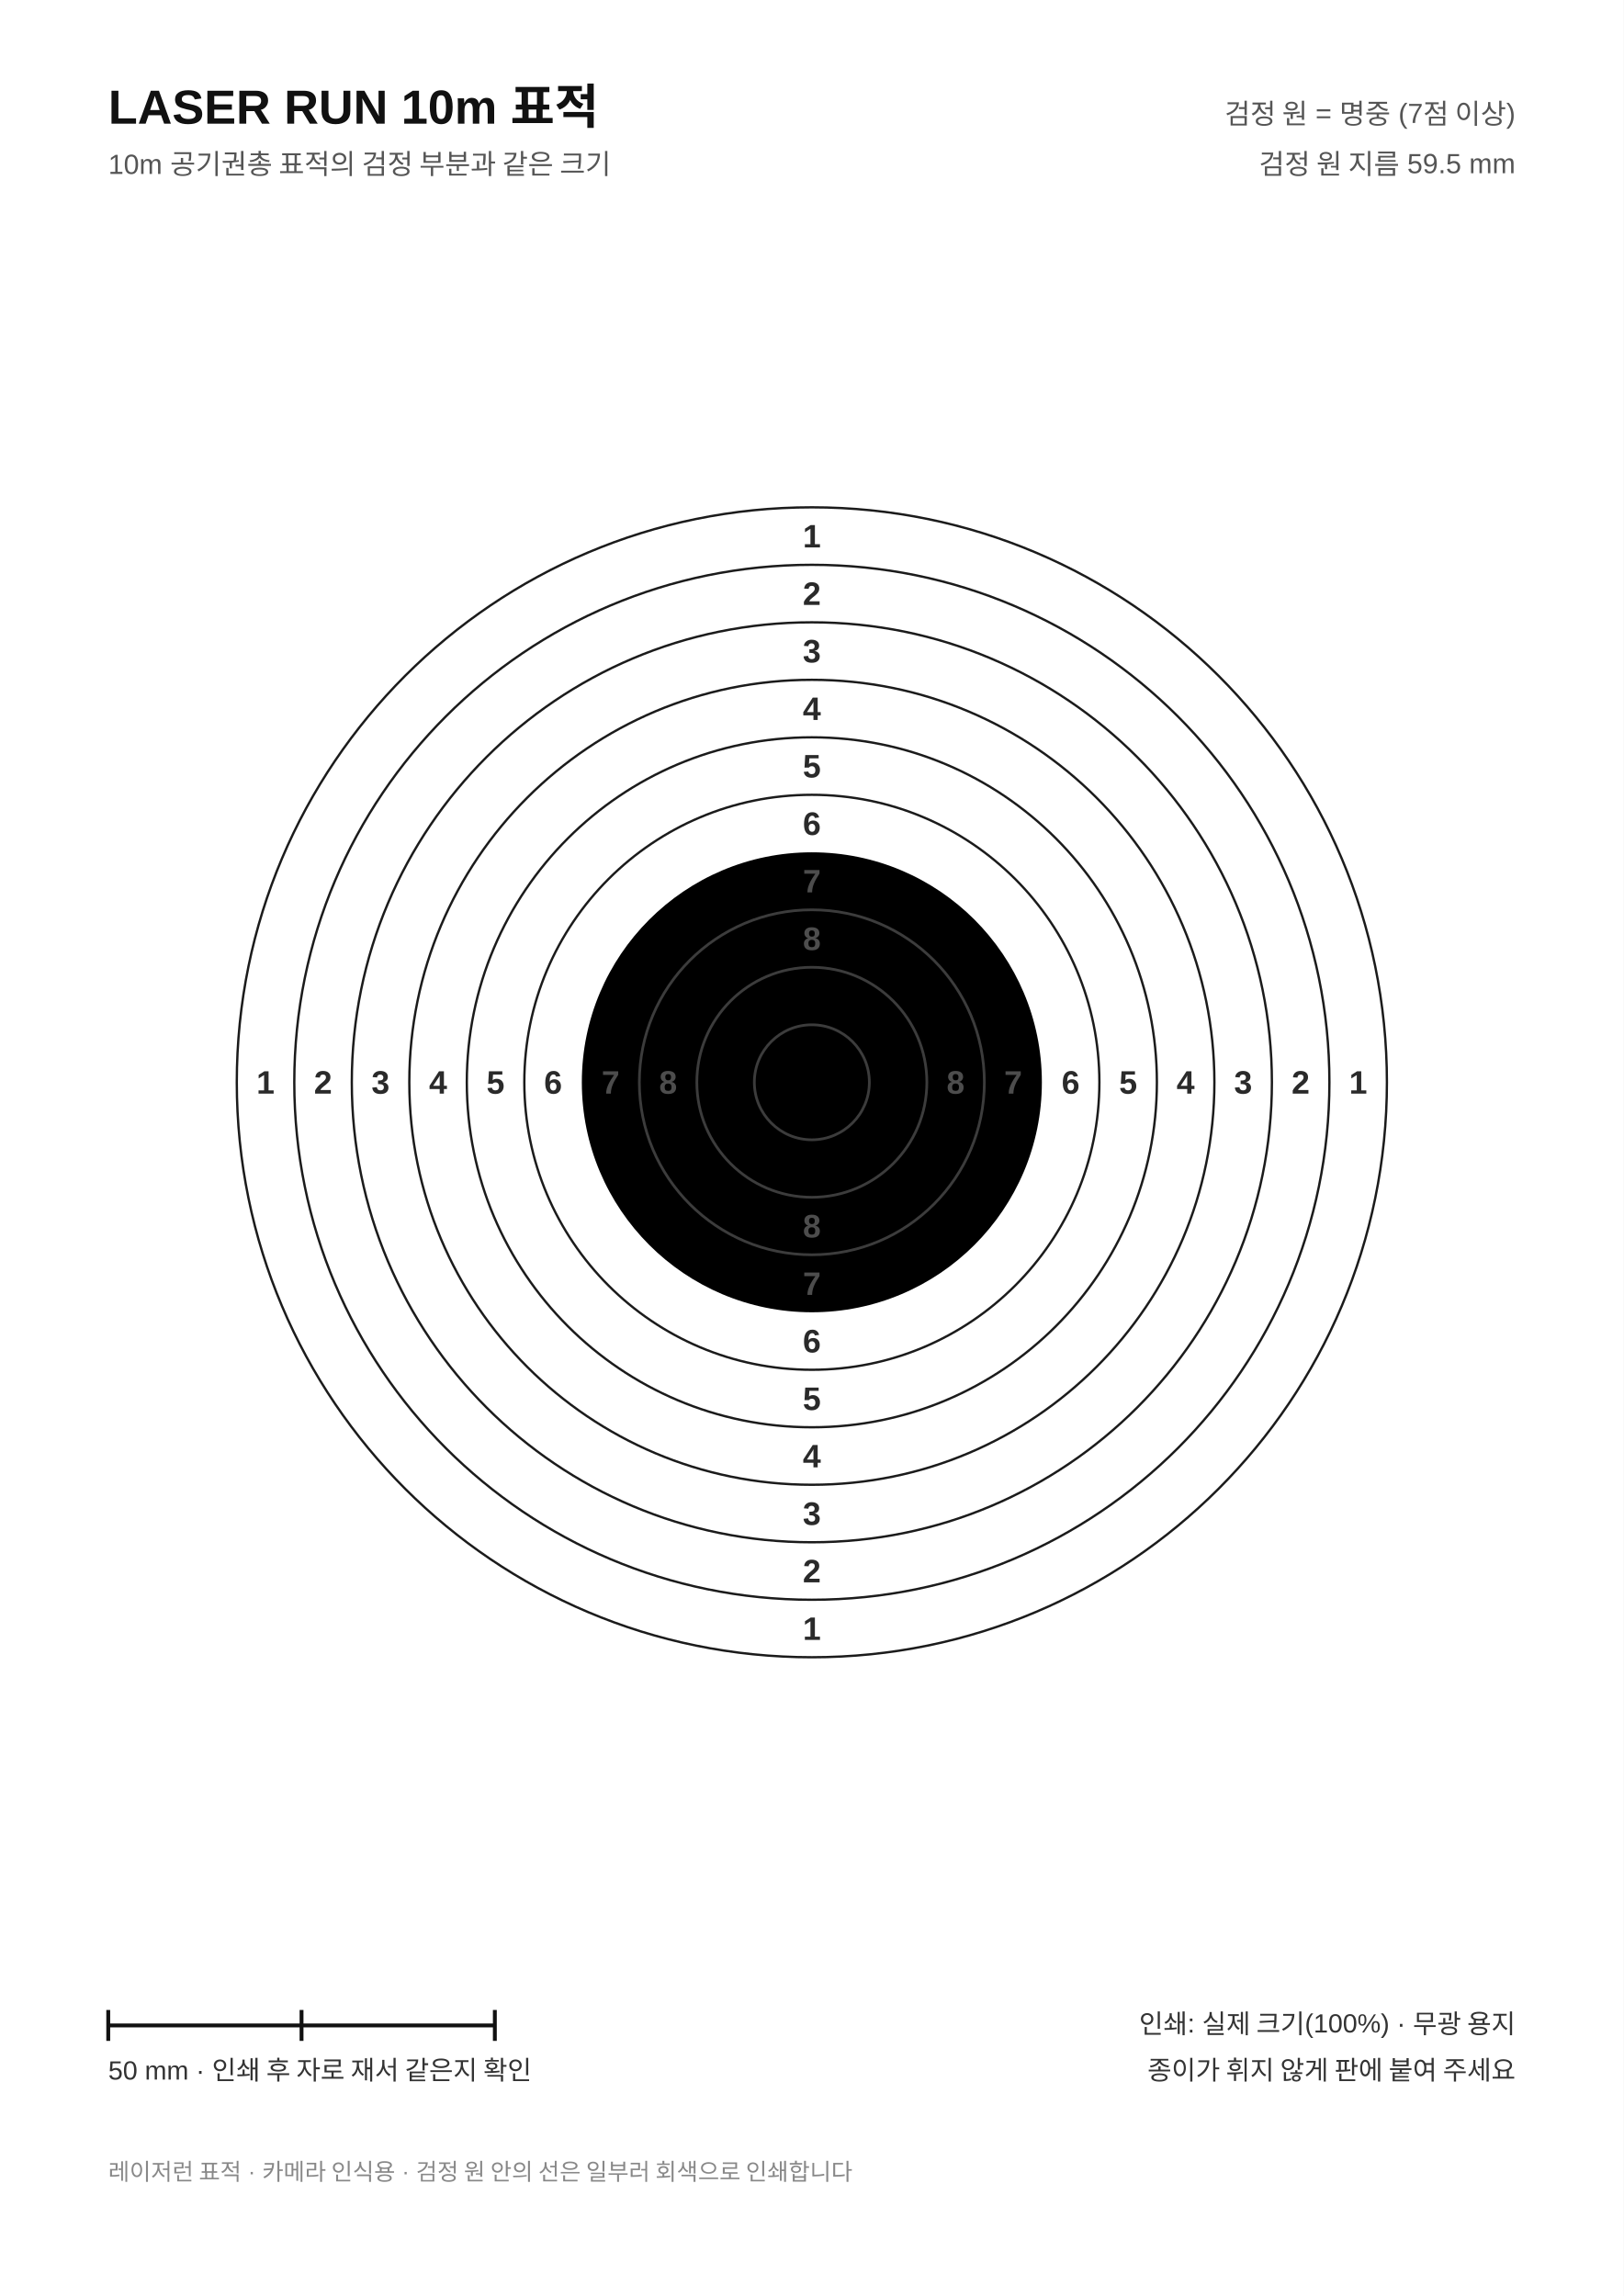
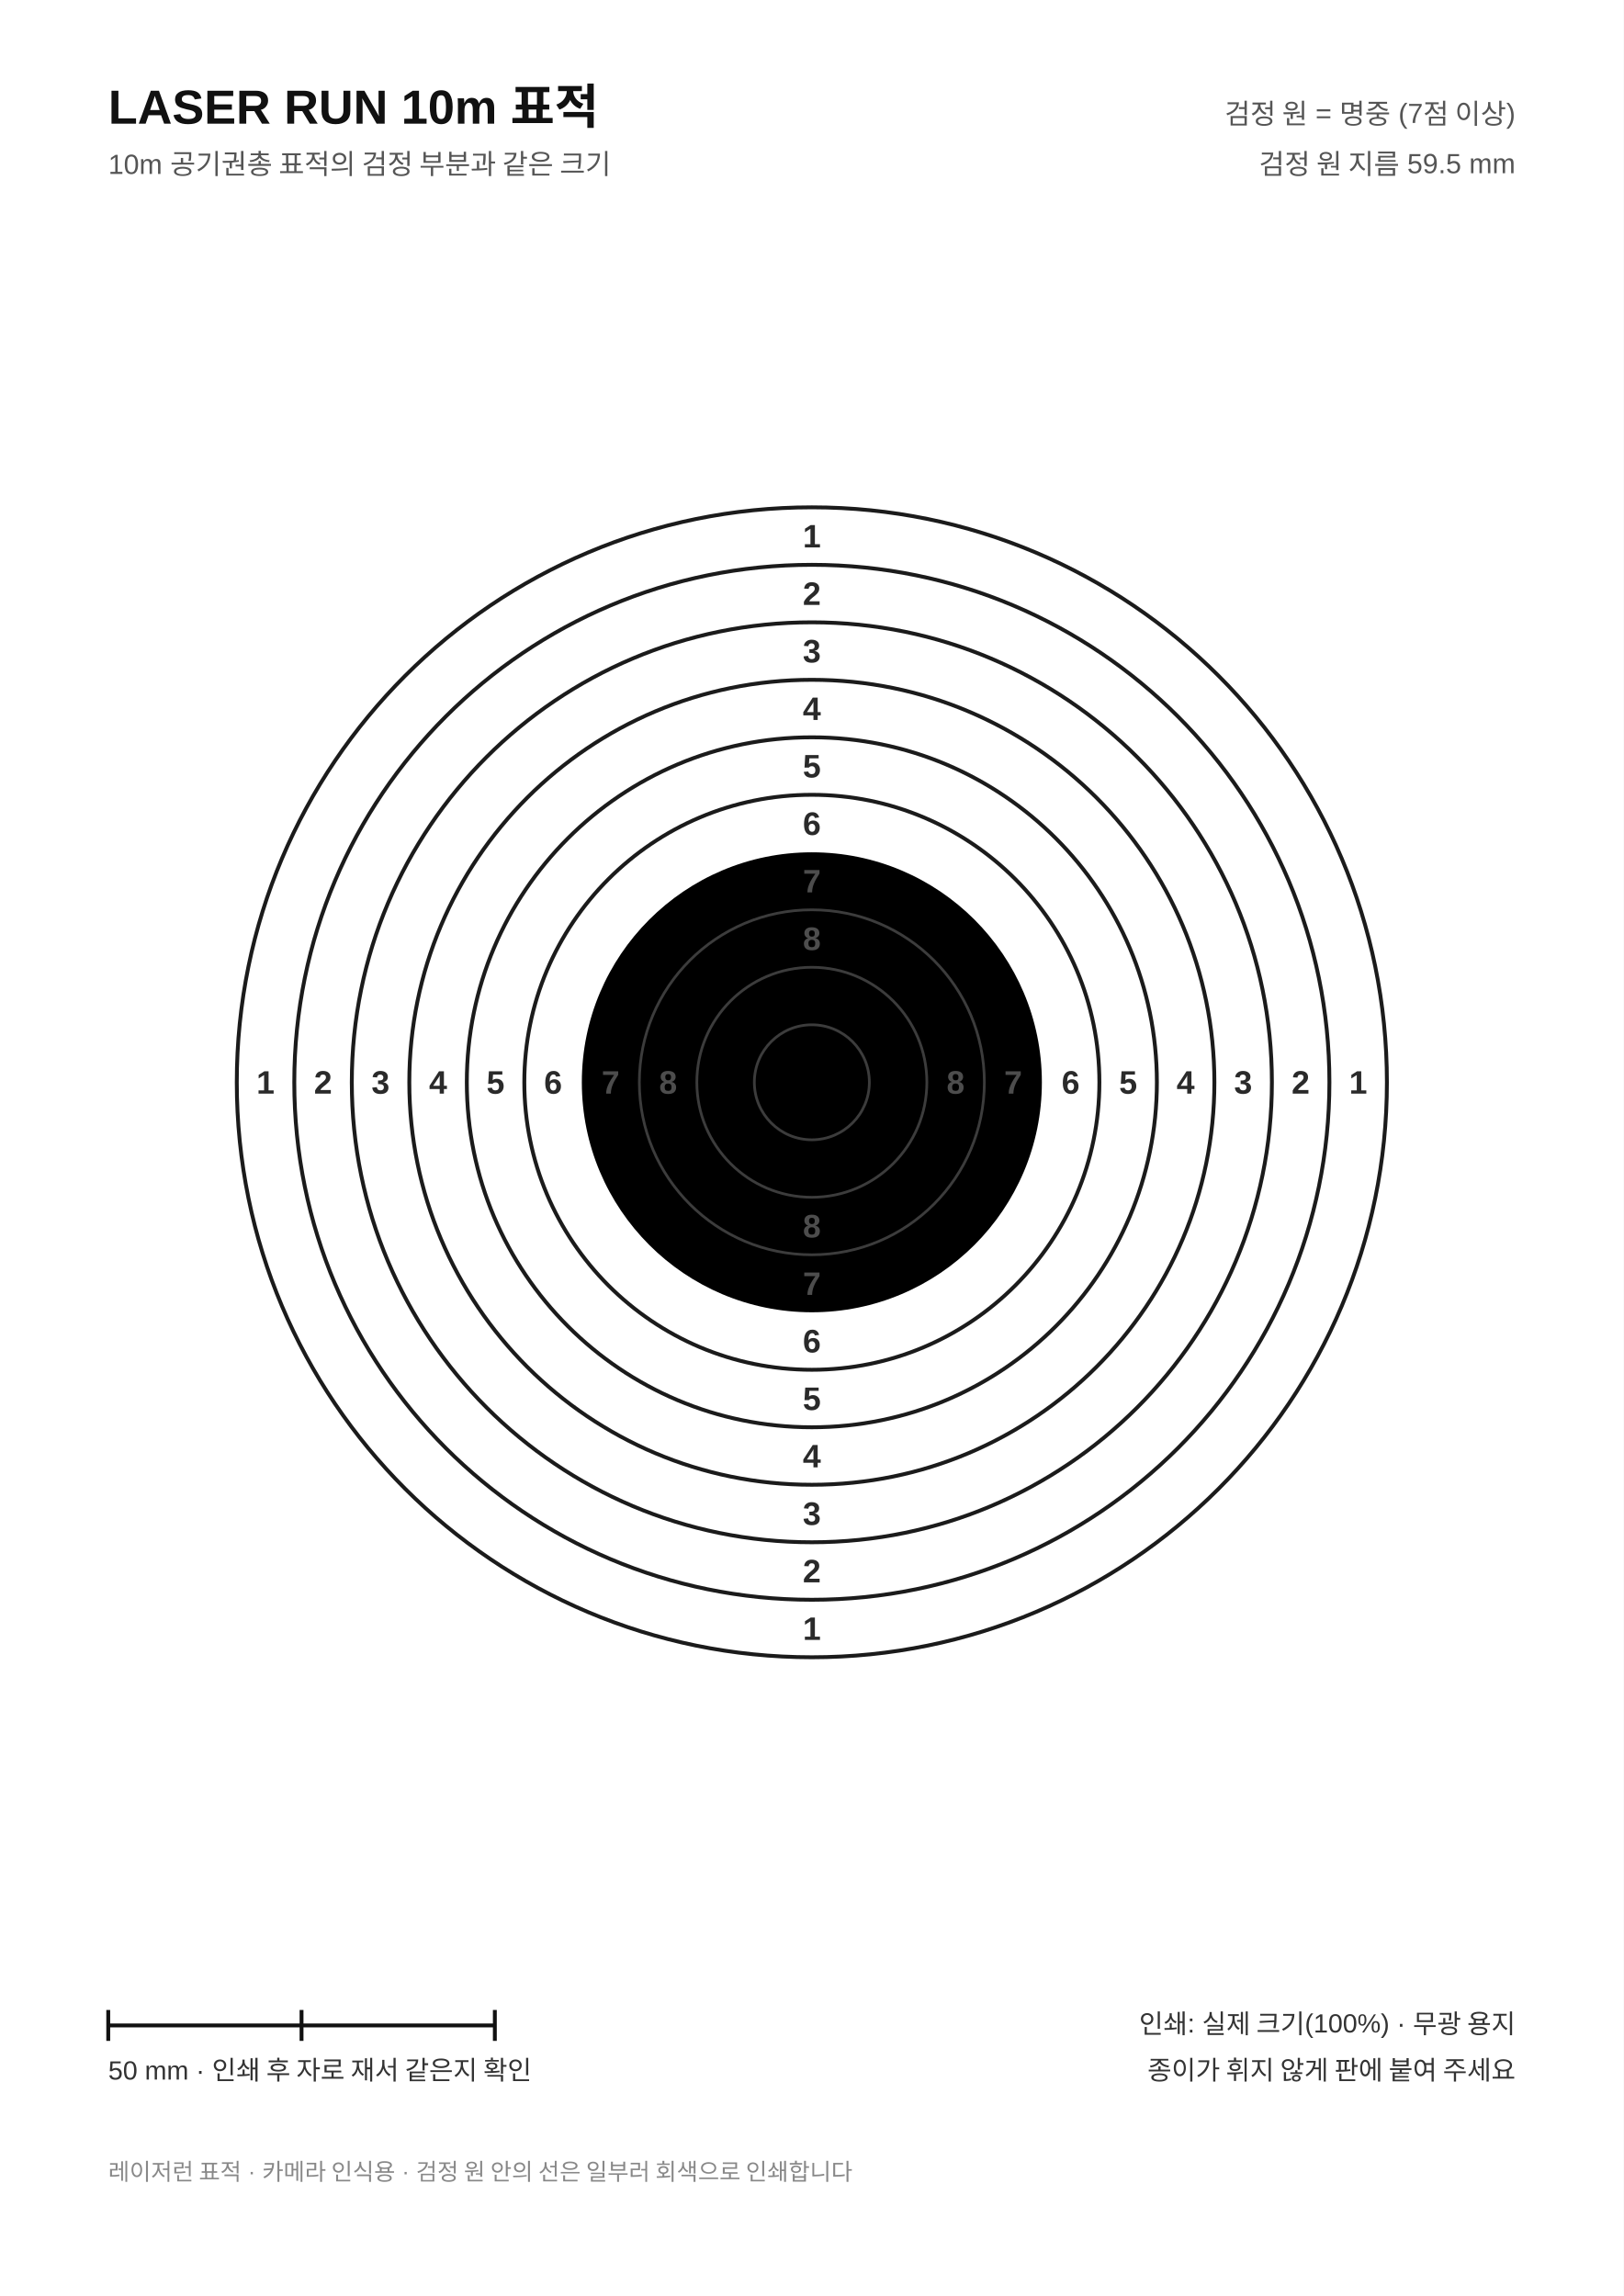
<svg xmlns="http://www.w3.org/2000/svg" width="210.0mm" height="297.0mm" viewBox="0 0 210.0 297.0">
  <rect width="100%" height="100%" fill="#fff" />
  <g font-family="Barlow Condensed, IBM Plex Sans KR, Arial Narrow, Arial, sans-serif">
    <text x="14" y="16" font-size="6.2" font-weight="700" fill="#111">LASER RUN 10m 표적</text>
    <text x="14" y="22.5" font-size="3.6" fill="#555">10m 공기권총 표적의 검정 부분과 같은 크기</text>
    <text x="196" y="16" font-size="3.6" fill="#555" text-anchor="end">검정 원 = 명중 (7점 이상)</text>
    <text x="196" y="22.5" font-size="3.6" fill="#555" text-anchor="end">검정 원 지름 59.5 mm</text>
-     <circle cx="105.0" cy="140.0" r="74.375" fill="#fff" stroke="#1b1b1b" stroke-width="0.3" />
-     <circle cx="105.0" cy="140.0" r="66.938" fill="#fff" stroke="#1b1b1b" stroke-width="0.3" />
-     <circle cx="105.0" cy="140.0" r="59.500" fill="#fff" stroke="#1b1b1b" stroke-width="0.3" />
-     <circle cx="105.0" cy="140.0" r="52.062" fill="#fff" stroke="#1b1b1b" stroke-width="0.3" />
-     <circle cx="105.0" cy="140.0" r="44.625" fill="#fff" stroke="#1b1b1b" stroke-width="0.3" />
-     <circle cx="105.0" cy="140.0" r="37.188" fill="#fff" stroke="#1b1b1b" stroke-width="0.3" />
+     <circle cx="105.0" cy="140.0" r="74.375" fill="#fff" stroke="#1b1b1b" stroke-width="0.5" />
+     <circle cx="105.0" cy="140.0" r="66.938" fill="#fff" stroke="#1b1b1b" stroke-width="0.5" />
+     <circle cx="105.0" cy="140.0" r="59.500" fill="#fff" stroke="#1b1b1b" stroke-width="0.5" />
+     <circle cx="105.0" cy="140.0" r="52.062" fill="#fff" stroke="#1b1b1b" stroke-width="0.5" />
+     <circle cx="105.0" cy="140.0" r="44.625" fill="#fff" stroke="#1b1b1b" stroke-width="0.5" />
+     <circle cx="105.0" cy="140.0" r="37.188" fill="#fff" stroke="#1b1b1b" stroke-width="0.5" />
    <circle cx="105.0" cy="140.0" r="29.750" fill="#000" />
    <circle cx="105.0" cy="140.0" r="22.312" fill="none" stroke="#3c3c3c" stroke-width="0.35" />
    <circle cx="105.0" cy="140.0" r="14.875" fill="none" stroke="#3c3c3c" stroke-width="0.35" />
    <circle cx="105.0" cy="140.0" r="7.438" fill="none" stroke="#3c3c3c" stroke-width="0.35" />
    <text x="105.00" y="70.81" font-size="4.20" font-weight="600" fill="#2a2a2a" text-anchor="middle">1</text>
    <text x="105.00" y="212.13" font-size="4.20" font-weight="600" fill="#2a2a2a" text-anchor="middle">1</text>
    <text x="34.34" y="141.47" font-size="4.20" font-weight="600" fill="#2a2a2a" text-anchor="middle">1</text>
    <text x="175.66" y="141.47" font-size="4.20" font-weight="600" fill="#2a2a2a" text-anchor="middle">1</text>
    <text x="105.00" y="78.25" font-size="4.20" font-weight="600" fill="#2a2a2a" text-anchor="middle">2</text>
    <text x="105.00" y="204.69" font-size="4.20" font-weight="600" fill="#2a2a2a" text-anchor="middle">2</text>
    <text x="41.78" y="141.47" font-size="4.20" font-weight="600" fill="#2a2a2a" text-anchor="middle">2</text>
    <text x="168.22" y="141.47" font-size="4.20" font-weight="600" fill="#2a2a2a" text-anchor="middle">2</text>
    <text x="105.00" y="85.69" font-size="4.20" font-weight="600" fill="#2a2a2a" text-anchor="middle">3</text>
    <text x="105.00" y="197.25" font-size="4.20" font-weight="600" fill="#2a2a2a" text-anchor="middle">3</text>
    <text x="49.22" y="141.47" font-size="4.20" font-weight="600" fill="#2a2a2a" text-anchor="middle">3</text>
    <text x="160.78" y="141.47" font-size="4.20" font-weight="600" fill="#2a2a2a" text-anchor="middle">3</text>
    <text x="105.00" y="93.13" font-size="4.20" font-weight="600" fill="#2a2a2a" text-anchor="middle">4</text>
    <text x="105.00" y="189.81" font-size="4.20" font-weight="600" fill="#2a2a2a" text-anchor="middle">4</text>
    <text x="56.66" y="141.47" font-size="4.20" font-weight="600" fill="#2a2a2a" text-anchor="middle">4</text>
    <text x="153.34" y="141.47" font-size="4.20" font-weight="600" fill="#2a2a2a" text-anchor="middle">4</text>
    <text x="105.00" y="100.56" font-size="4.20" font-weight="600" fill="#2a2a2a" text-anchor="middle">5</text>
    <text x="105.00" y="182.38" font-size="4.20" font-weight="600" fill="#2a2a2a" text-anchor="middle">5</text>
    <text x="64.09" y="141.47" font-size="4.20" font-weight="600" fill="#2a2a2a" text-anchor="middle">5</text>
    <text x="145.91" y="141.47" font-size="4.20" font-weight="600" fill="#2a2a2a" text-anchor="middle">5</text>
    <text x="105.00" y="108.00" font-size="4.20" font-weight="600" fill="#2a2a2a" text-anchor="middle">6</text>
    <text x="105.00" y="174.94" font-size="4.20" font-weight="600" fill="#2a2a2a" text-anchor="middle">6</text>
    <text x="71.53" y="141.47" font-size="4.20" font-weight="600" fill="#2a2a2a" text-anchor="middle">6</text>
    <text x="138.47" y="141.47" font-size="4.20" font-weight="600" fill="#2a2a2a" text-anchor="middle">6</text>
    <text x="105.00" y="115.44" font-size="4.20" font-weight="600" fill="#4d4d4d" text-anchor="middle">7</text>
    <text x="105.00" y="167.50" font-size="4.20" font-weight="600" fill="#4d4d4d" text-anchor="middle">7</text>
    <text x="78.97" y="141.47" font-size="4.20" font-weight="600" fill="#4d4d4d" text-anchor="middle">7</text>
    <text x="131.03" y="141.47" font-size="4.20" font-weight="600" fill="#4d4d4d" text-anchor="middle">7</text>
    <text x="105.00" y="122.88" font-size="4.20" font-weight="600" fill="#4d4d4d" text-anchor="middle">8</text>
    <text x="105.00" y="160.06" font-size="4.20" font-weight="600" fill="#4d4d4d" text-anchor="middle">8</text>
    <text x="86.41" y="141.47" font-size="4.20" font-weight="600" fill="#4d4d4d" text-anchor="middle">8</text>
    <text x="123.59" y="141.47" font-size="4.20" font-weight="600" fill="#4d4d4d" text-anchor="middle">8</text>
    <line x1="14" y1="262.0" x2="64" y2="262.0" stroke="#111" stroke-width="0.5" />
    <line x1="14" y1="260.0" x2="14" y2="264.0" stroke="#111" stroke-width="0.5" />
    <line x1="39" y1="260.0" x2="39" y2="264.0" stroke="#111" stroke-width="0.5" />
    <line x1="64" y1="260.0" x2="64" y2="264.0" stroke="#111" stroke-width="0.5" />
    <text x="14" y="269.0" font-size="3.4" fill="#333">50 mm · 인쇄 후 자로 재서 같은지 확인</text>
    <text x="196" y="263.0" font-size="3.4" fill="#333" text-anchor="end">인쇄: 실제 크기(100%) · 무광 용지</text>
    <text x="196" y="269.0" font-size="3.4" fill="#333" text-anchor="end">종이가 휘지 않게 판에 붙여 주세요</text>
    <text x="14" y="282" font-size="3" fill="#888">레이저런 표적 · 카메라 인식용 · 검정 원 안의 선은 일부러 회색으로 인쇄합니다</text>
  </g>
</svg>
